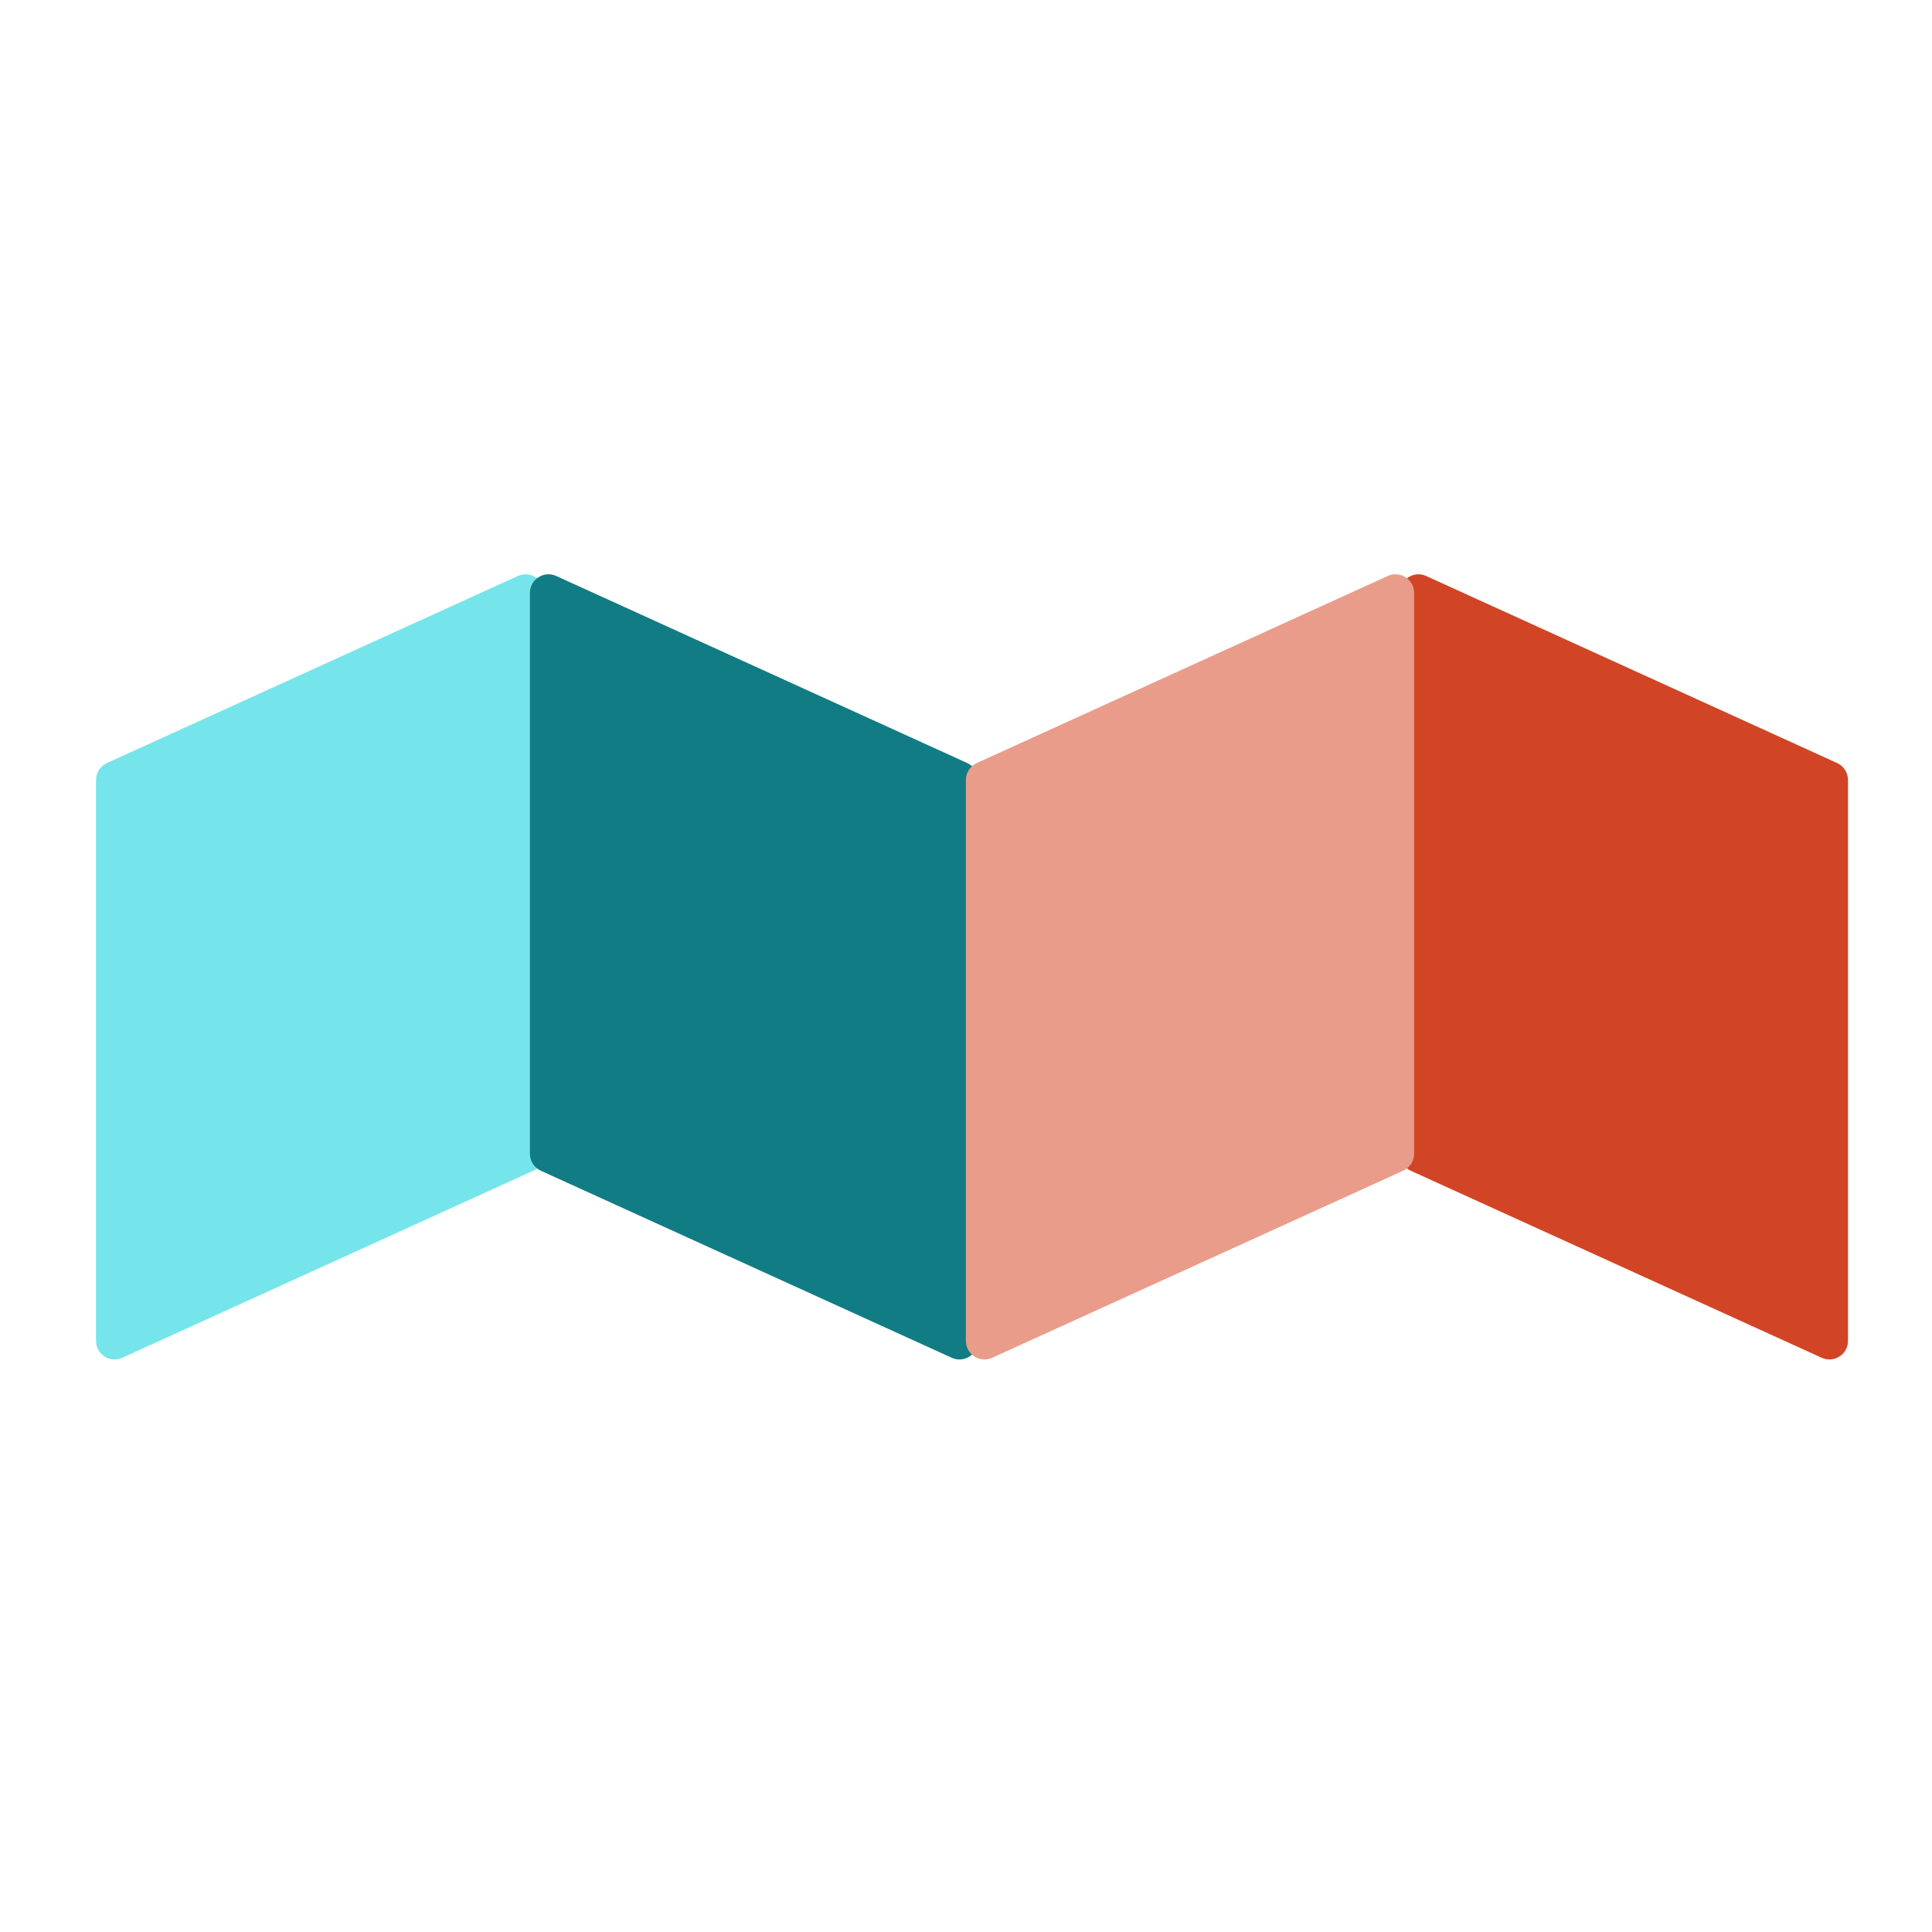
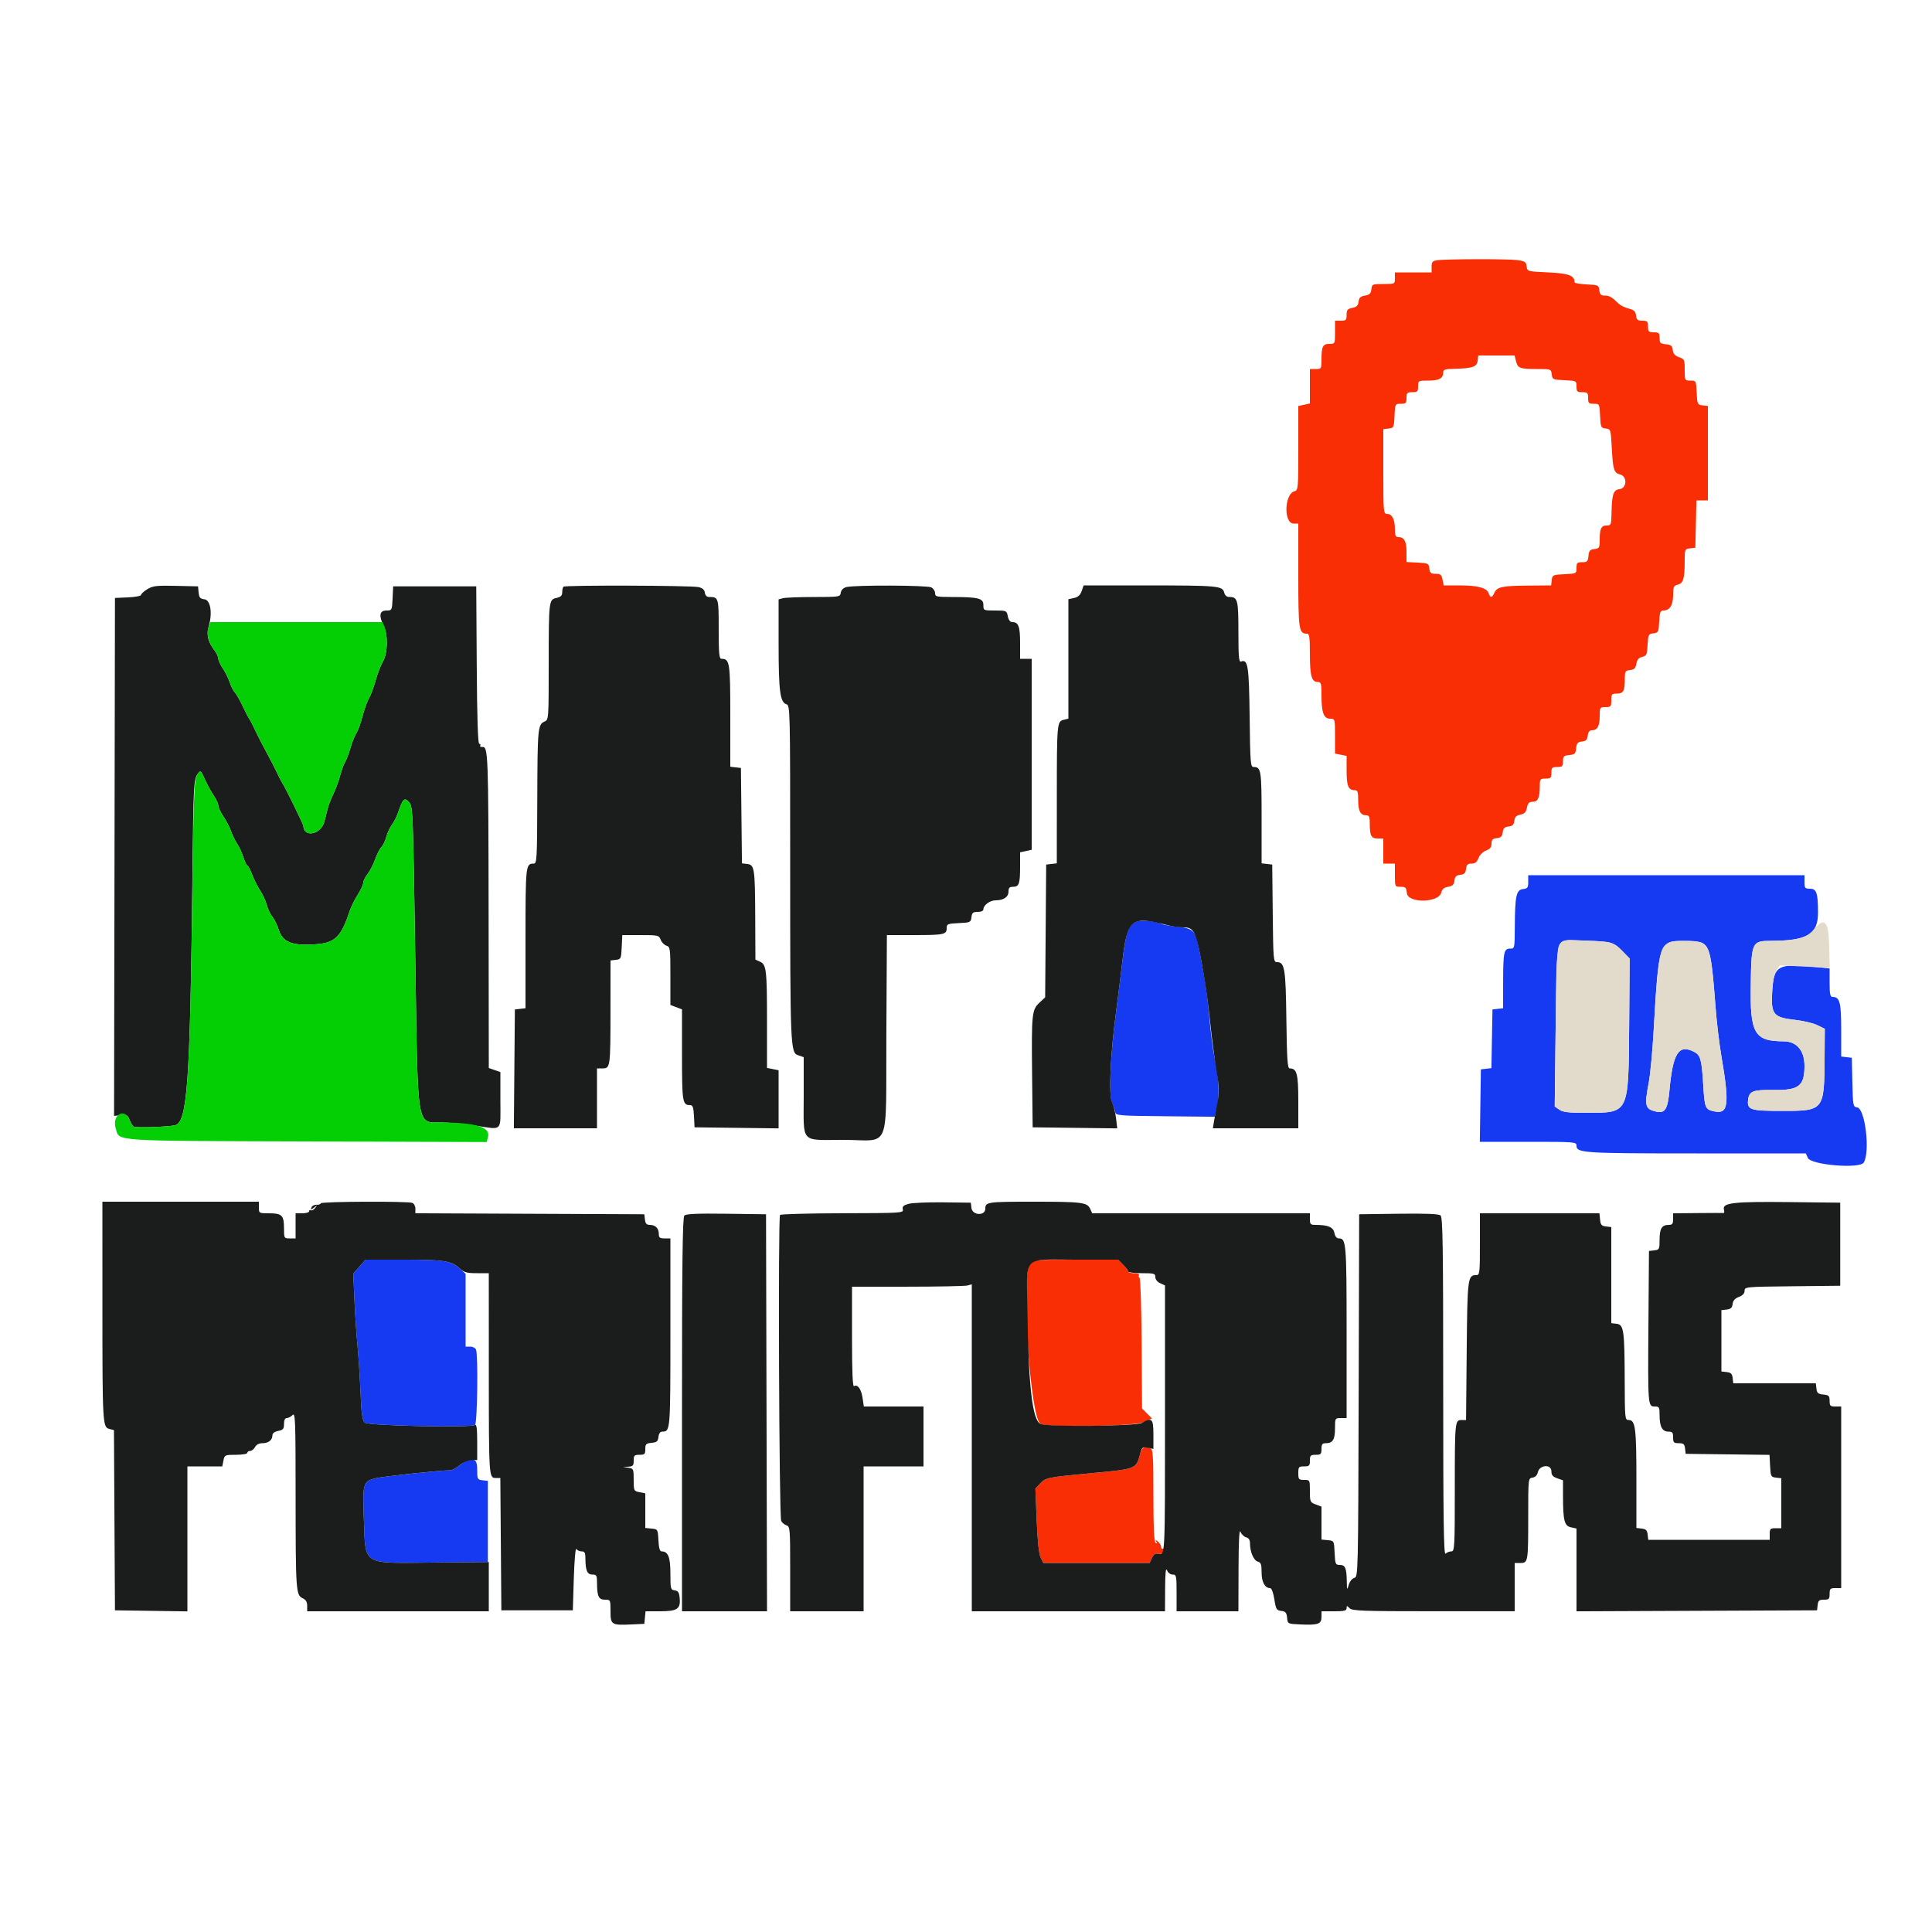
- <svg xmlns="http://www.w3.org/2000/svg" width="32" height="32" viewBox="0 0 32 32" fill="none">
-   <path d="M1.59 12.919C1.59 12.798 1.661 12.688 1.771 12.638L8.577 9.54C8.781 9.447 9.013 9.596 9.013 9.821V19.11C9.013 19.231 8.943 19.341 8.833 19.391L2.026 22.489C1.822 22.582 1.59 22.433 1.59 22.208V12.919Z" fill="#76E5EB" />
-   <path d="M8.777 19.11C8.777 19.231 8.848 19.341 8.958 19.391L15.764 22.489C15.968 22.582 16.2 22.433 16.2 22.208V12.919C16.2 12.798 16.13 12.688 16.02 12.638L9.213 9.54C9.009 9.447 8.777 9.596 8.777 9.821V19.11Z" fill="#117C83" />
-   <path d="M23.186 19.11C23.186 19.231 23.256 19.341 23.366 19.391L30.173 22.489C30.377 22.582 30.609 22.433 30.609 22.208V12.919C30.609 12.798 30.538 12.688 30.428 12.638L23.621 9.54C23.417 9.447 23.186 9.596 23.186 9.821V19.11Z" fill="#D14526" />
-   <path d="M15.998 12.919C15.998 12.798 16.069 12.688 16.179 12.638L22.986 9.54C23.19 9.447 23.422 9.596 23.422 9.821V19.11C23.422 19.231 23.351 19.341 23.241 19.391L16.434 22.489C16.23 22.582 15.998 22.433 15.998 22.208V12.919Z" fill="#EA9C8A" />
+ <svg xmlns="http://www.w3.org/2000/svg" id="svg" version="1.1" width="400" height="400" viewBox="0, 0, 400,400">
+   <g id="svgg">
+     <path id="path0" d="M297.500 53.887 C 296.588 54.025,296.400 54.254,296.400 55.227 L 296.400 56.400 292.600 56.400 L 288.800 56.400 288.800 57.600 C 288.800 58.799,288.797 58.800,286.427 58.800 C 284.136 58.800,284.049 58.838,283.927 59.898 C 283.826 60.766,283.549 61.039,282.600 61.200 C 281.666 61.359,281.373 61.637,281.278 62.456 C 281.185 63.260,280.877 63.565,279.978 63.744 C 278.986 63.943,278.800 64.171,278.800 65.190 C 278.800 66.268,278.669 66.400,277.600 66.400 L 276.400 66.400 276.400 68.800 C 276.400 71.180,276.390 71.200,275.243 71.200 C 273.875 71.200,273.600 71.741,273.600 74.433 C 273.600 76.352,273.571 76.400,272.400 76.400 L 271.200 76.400 271.200 79.968 L 271.200 83.536 270.000 83.800 L 268.800 84.064 268.800 92.785 C 268.800 101.153,268.768 101.515,268.005 101.715 C 265.889 102.268,265.741 108.400,267.843 108.400 L 268.800 108.400 268.800 119.171 C 268.800 130.472,268.911 131.200,270.629 131.200 C 271.088 131.200,271.200 132.030,271.200 135.426 C 271.200 139.930,271.555 141.200,272.814 141.200 C 273.520 141.200,273.600 141.483,273.600 143.974 C 273.600 147.552,274.063 148.800,275.390 148.800 C 276.395 148.800,276.400 148.817,276.400 152.410 L 276.400 156.020 277.600 156.260 L 278.800 156.500 278.800 159.570 C 278.800 162.739,279.159 163.600,280.480 163.600 C 281.083 163.600,281.200 163.945,281.200 165.720 C 281.200 167.937,281.671 168.800,282.880 168.800 C 283.465 168.800,283.600 169.132,283.600 170.567 C 283.600 173.052,283.897 173.600,285.243 173.600 L 286.400 173.600 286.400 176.200 L 286.400 178.800 287.600 178.800 L 288.800 178.800 288.800 181.200 C 288.800 183.588,288.806 183.600,289.975 183.600 C 291.008 183.600,291.164 183.757,291.275 184.900 C 291.482 187.049,297.893 186.947,298.403 184.786 C 298.569 184.085,298.976 183.743,299.818 183.599 C 300.740 183.441,301.027 183.160,301.124 182.322 C 301.220 181.493,301.493 181.220,302.324 181.124 C 303.162 181.027,303.428 180.757,303.527 179.900 C 303.627 179.024,303.859 178.800,304.661 178.800 C 305.402 178.800,305.783 178.498,306.098 177.664 C 306.347 177.005,307.005 176.347,307.664 176.098 C 308.498 175.783,308.800 175.402,308.800 174.661 C 308.800 173.859,309.024 173.627,309.900 173.527 C 310.757 173.428,311.027 173.162,311.124 172.324 C 311.220 171.493,311.493 171.220,312.324 171.124 C 313.149 171.029,313.428 170.754,313.522 169.946 C 313.614 169.153,313.924 168.835,314.768 168.666 C 315.626 168.495,315.949 168.153,316.136 167.221 C 316.327 166.265,316.589 166.000,317.343 166.000 C 318.419 166.000,318.786 165.166,318.795 162.700 C 318.800 161.301,318.881 161.200,320.000 161.200 C 321.067 161.200,321.200 161.067,321.200 160.000 C 321.200 158.933,321.333 158.800,322.400 158.800 C 323.461 158.800,323.600 158.664,323.600 157.625 C 323.600 156.592,323.757 156.436,324.900 156.325 C 326.037 156.216,326.215 156.040,326.324 154.924 C 326.425 153.875,326.638 153.627,327.524 153.524 C 328.362 153.427,328.628 153.157,328.727 152.300 C 328.810 151.572,329.087 151.200,329.547 151.200 C 330.704 151.200,331.200 150.336,331.200 148.320 C 331.200 146.453,331.233 146.400,332.400 146.400 C 333.505 146.400,333.600 146.289,333.600 145.000 C 333.600 143.723,333.701 143.600,334.757 143.600 C 336.100 143.600,336.400 143.051,336.400 140.594 C 336.400 138.993,336.488 138.843,337.498 138.727 C 338.362 138.627,338.639 138.348,338.799 137.418 C 338.944 136.570,339.284 136.169,340.001 136.001 C 340.901 135.790,341.012 135.544,341.119 133.508 C 341.231 131.386,341.304 131.242,342.319 131.125 C 343.337 131.007,343.407 130.867,343.520 128.700 C 343.621 126.759,343.757 126.400,344.391 126.400 C 345.696 126.400,346.400 125.283,346.400 123.215 C 346.400 121.518,346.514 121.258,347.352 121.048 C 348.505 120.758,348.787 119.835,348.795 116.327 C 348.800 113.709,348.823 113.650,349.900 113.527 L 351.000 113.400 351.112 108.500 L 351.225 103.600 352.412 103.600 L 353.600 103.600 353.600 93.827 L 353.600 84.053 352.500 83.927 C 351.446 83.805,351.395 83.696,351.281 81.300 C 351.163 78.825,351.150 78.800,349.981 78.800 C 348.815 78.800,348.800 78.772,348.800 76.579 C 348.800 74.481,348.735 74.336,347.624 73.948 C 346.777 73.653,346.412 73.238,346.324 72.469 C 346.222 71.587,345.973 71.378,344.900 71.275 C 343.757 71.164,343.600 71.008,343.600 69.975 C 343.600 68.936,343.461 68.800,342.400 68.800 C 341.333 68.800,341.200 68.667,341.200 67.600 C 341.200 66.539,341.064 66.400,340.027 66.400 C 339.051 66.400,338.832 66.219,338.727 65.323 C 338.626 64.469,338.310 64.172,337.200 63.888 C 336.430 63.690,335.494 63.230,335.119 62.864 C 333.715 61.494,333.207 61.200,332.243 61.200 C 331.460 61.200,331.227 60.970,331.127 60.100 C 331.005 59.046,330.896 58.995,328.500 58.881 C 327.125 58.815,326.000 58.625,326.000 58.457 C 326.000 57.045,324.811 56.598,320.532 56.400 C 316.214 56.201,316.200 56.197,316.078 55.151 C 315.972 54.234,315.727 54.071,314.123 53.851 C 312.159 53.582,299.330 53.609,297.500 53.887 M313.854 74.700 C 314.231 76.240,314.598 76.387,318.073 76.394 C 321.127 76.400,321.148 76.407,321.273 77.500 C 321.395 78.554,321.504 78.605,323.900 78.719 C 326.375 78.837,326.400 78.850,326.400 80.019 C 326.400 81.065,326.538 81.200,327.600 81.200 C 328.667 81.200,328.800 81.333,328.800 82.400 C 328.800 83.462,328.935 83.600,329.981 83.600 C 331.150 83.600,331.163 83.625,331.281 86.100 C 331.394 88.464,331.457 88.607,332.448 88.722 C 333.481 88.841,333.498 88.896,333.700 92.722 C 333.940 97.245,334.154 97.923,335.444 98.247 C 336.952 98.625,336.836 101.097,335.302 101.273 C 334.024 101.421,333.722 102.336,333.647 106.300 C 333.603 108.657,333.545 108.800,332.643 108.800 C 331.512 108.800,331.200 109.450,331.200 111.806 C 331.200 113.408,331.112 113.557,330.100 113.673 C 329.183 113.779,328.979 114.017,328.875 115.100 C 328.764 116.243,328.608 116.400,327.575 116.400 C 326.540 116.400,326.400 116.541,326.400 117.581 C 326.400 118.750,326.375 118.763,323.900 118.881 C 321.504 118.995,321.395 119.046,321.273 120.100 L 321.147 121.200 316.473 121.240 C 311.015 121.286,309.941 121.510,309.405 122.713 C 308.920 123.803,308.531 123.842,308.211 122.833 C 307.858 121.722,305.934 121.200,302.190 121.200 L 298.900 121.200 298.660 120.000 C 298.458 118.991,298.231 118.800,297.237 118.800 C 296.243 118.800,296.033 118.624,295.927 117.700 C 295.807 116.659,295.677 116.594,293.500 116.480 L 291.200 116.360 291.200 114.260 C 291.200 112.061,290.727 111.200,289.520 111.200 C 288.945 111.200,288.800 110.873,288.800 109.574 C 288.800 107.554,288.213 106.400,287.186 106.400 C 286.429 106.400,286.400 106.081,286.400 97.627 L 286.400 88.853 287.500 88.727 C 288.554 88.605,288.605 88.496,288.719 86.100 C 288.837 83.625,288.850 83.600,290.019 83.600 C 291.065 83.600,291.200 83.462,291.200 82.400 C 291.200 81.333,291.333 81.200,292.400 81.200 C 293.467 81.200,293.600 81.067,293.600 80.000 C 293.600 78.818,293.631 78.800,295.720 78.800 C 297.937 78.800,298.800 78.329,298.800 77.120 C 298.800 76.516,299.169 76.392,301.100 76.353 C 304.863 76.275,305.781 75.961,305.927 74.698 L 306.053 73.600 309.819 73.600 L 313.585 73.600 313.854 74.700 M213.196 261.700 C 211.327 264.521,213.342 294.018,215.459 294.822 C 217.507 295.601,234.916 295.288,236.813 294.439 L 238.514 293.677 237.481 292.645 L 236.449 291.612 236.365 278.193 C 236.319 270.812,236.125 264.677,235.934 264.559 C 235.743 264.441,235.691 264.177,235.817 263.972 C 235.944 263.768,235.497 263.600,234.824 263.600 C 234.151 263.600,233.600 263.445,233.600 263.255 C 233.600 263.065,233.125 262.435,232.545 261.855 L 231.491 260.800 222.642 260.800 C 213.908 260.800,213.785 260.812,213.196 261.700 M236.005 301.182 C 235.208 304.143,235.246 304.128,226.000 305.000 C 216.801 305.867,216.502 305.927,215.364 307.138 L 214.367 308.200 214.636 314.800 C 214.814 319.165,215.094 321.773,215.463 322.500 L 216.021 323.600 227.019 323.600 L 238.017 323.600 238.487 322.568 C 238.835 321.805,239.189 321.581,239.848 321.707 C 240.468 321.826,240.798 321.652,240.932 321.138 C 241.038 320.732,240.962 320.500,240.763 320.623 C 240.563 320.746,240.400 320.589,240.400 320.273 C 240.400 319.957,240.095 319.451,239.723 319.149 C 239.147 318.681,239.097 318.683,239.385 319.162 C 239.615 319.543,239.575 319.632,239.262 319.438 C 238.934 319.235,238.800 316.394,238.800 309.619 C 238.800 301.295,238.720 300.055,238.167 299.843 C 236.883 299.350,236.421 299.636,236.005 301.182 " stroke="none" fill="#f92e04" fill-rule="evenodd" />
+     <path id="path1" d="M316.400 182.573 C 316.400 183.773,316.261 183.963,315.305 184.073 C 313.930 184.232,313.656 185.510,313.623 191.900 C 313.600 196.368,313.593 196.400,312.647 196.400 C 311.363 196.400,311.212 197.142,311.205 203.473 L 311.200 208.747 310.100 208.873 L 309.000 209.000 308.890 215.074 L 308.779 221.149 307.690 221.274 L 306.600 221.400 306.491 228.900 L 306.382 236.400 316.391 236.400 C 326.174 236.400,326.400 236.418,326.400 237.210 C 326.400 238.711,327.784 238.800,351.162 238.800 L 373.872 238.800 374.301 239.743 C 374.964 241.198,385.034 242.032,385.864 240.700 C 387.230 238.509,386.164 229.509,384.511 229.274 C 383.654 229.152,383.620 228.971,383.512 224.074 L 383.400 219.000 382.300 218.873 L 381.200 218.747 381.200 213.202 C 381.200 207.471,380.912 206.400,379.371 206.400 C 378.928 206.400,378.800 205.741,378.800 203.457 L 378.800 200.514 376.341 200.257 C 367.980 199.383,367.221 199.806,366.905 205.507 C 366.654 210.036,367.182 210.657,371.709 211.165 C 373.375 211.352,375.428 211.841,376.269 212.252 L 377.800 213.000 377.761 219.012 C 377.690 229.932,377.636 230.000,368.994 230.000 C 362.316 230.000,361.679 229.788,361.934 227.644 C 362.139 225.918,362.983 225.600,367.175 225.667 C 372.448 225.752,373.600 224.857,373.600 220.675 C 373.600 217.515,371.975 215.602,369.283 215.591 C 363.195 215.568,362.303 214.011,362.476 203.719 C 362.622 194.990,362.710 194.806,366.744 194.792 C 374.196 194.765,376.400 193.435,376.400 188.965 C 376.400 184.913,376.097 184.000,374.750 184.000 C 373.702 184.000,373.600 183.875,373.600 182.600 L 373.600 181.200 345.000 181.200 L 316.400 181.200 316.400 182.573 M235.323 190.815 C 233.623 191.478,233.070 193.034,232.358 199.153 C 231.984 202.369,231.398 207.070,231.056 209.600 C 229.936 217.873,229.517 226.695,230.174 228.142 C 230.488 228.834,230.805 229.760,230.878 230.200 C 231.006 230.972,231.363 231.004,241.276 231.107 L 251.541 231.213 252.014 228.931 C 252.524 226.477,252.328 223.103,251.426 218.794 C 251.127 217.363,250.665 213.763,250.400 210.796 C 250.135 207.828,249.650 203.960,249.322 202.200 C 248.994 200.440,248.499 197.784,248.222 196.297 C 247.556 192.723,247.005 192.172,243.792 191.872 C 242.369 191.739,240.888 191.469,240.502 191.271 C 239.409 190.711,236.295 190.437,235.323 190.815 M332.633 195.021 C 333.861 195.178,334.654 195.627,335.833 196.838 L 337.400 198.447 337.301 212.276 C 337.169 230.646,337.295 230.383,328.589 230.394 C 324.757 230.399,323.586 230.266,322.835 229.740 L 321.892 229.079 322.080 212.770 C 322.307 193.061,321.880 194.554,327.244 194.707 C 329.310 194.766,331.735 194.907,332.633 195.021 M352.417 195.209 C 354.024 196.069,354.354 197.675,355.208 208.781 C 355.436 211.740,355.963 216.150,356.380 218.581 C 358.086 228.535,357.849 230.654,355.085 230.131 C 353.077 229.750,352.938 229.461,352.671 225.101 C 352.317 219.315,352.097 218.471,350.766 217.783 C 347.552 216.121,346.359 217.978,345.641 225.765 C 345.277 229.707,344.714 230.584,342.835 230.136 C 340.584 229.600,340.440 228.998,341.371 224.040 C 341.685 222.368,342.140 217.490,342.381 213.200 C 343.403 195.060,343.492 194.800,348.685 194.800 C 350.317 194.800,351.997 194.984,352.417 195.209 M74.412 262.248 L 73.141 263.695 73.384 269.148 C 73.518 272.146,73.796 276.310,74.003 278.400 C 74.210 280.490,74.492 284.844,74.630 288.074 C 74.832 292.813,75.009 294.065,75.543 294.548 C 76.252 295.190,97.365 295.640,98.345 295.034 C 98.830 294.734,99.021 280.642,98.557 279.433 C 98.424 279.085,97.884 278.800,97.357 278.800 L 96.400 278.800 96.400 271.275 L 96.400 263.750 95.300 262.729 C 93.477 261.038,92.031 260.800,83.582 260.800 L 75.683 260.800 74.412 262.248 M97.000 302.322 C 96.560 302.419,95.691 302.925,95.069 303.449 C 94.447 303.972,93.640 304.400,93.275 304.400 C 91.228 304.400,79.136 305.695,77.684 306.070 C 75.166 306.720,75.042 307.174,75.338 314.686 C 75.714 324.229,74.765 323.650,89.800 323.507 L 101.000 323.400 101.000 315.000 L 101.000 306.600 99.900 306.473 C 98.869 306.355,98.800 306.225,98.800 304.416 C 98.800 302.408,98.453 302.005,97.000 302.322 " stroke="none" fill="#163af1" fill-rule="evenodd" />
+     <path id="path2" d="M30.500 121.989 C 29.785 122.428,29.200 122.963,29.200 123.176 C 29.200 123.389,27.985 123.617,26.500 123.682 L 23.800 123.800 23.707 177.419 L 23.614 231.038 25.001 230.876 C 26.221 230.733,26.439 230.850,26.819 231.849 C 27.056 232.473,27.452 233.109,27.699 233.261 C 28.135 233.531,34.592 233.319,36.200 232.983 C 38.788 232.441,39.362 224.330,39.837 181.600 C 40.053 162.214,40.098 161.361,40.979 160.169 C 41.514 159.446,41.598 159.514,42.405 161.328 C 42.876 162.389,43.698 163.899,44.231 164.684 C 44.764 165.469,45.200 166.421,45.200 166.800 C 45.200 167.179,45.673 168.185,46.250 169.036 C 46.828 169.887,47.544 171.274,47.842 172.118 C 48.139 172.962,48.713 174.136,49.117 174.726 C 49.521 175.317,50.093 176.565,50.389 177.500 C 50.686 178.435,51.055 179.200,51.210 179.200 C 51.365 179.200,51.814 180.055,52.209 181.100 C 52.604 182.145,53.352 183.630,53.872 184.400 C 54.392 185.170,55.010 186.520,55.244 187.400 C 55.479 188.280,55.993 189.360,56.386 189.800 C 56.778 190.240,57.398 191.518,57.762 192.639 C 58.569 195.127,60.677 195.894,65.575 195.483 C 69.418 195.161,70.644 193.922,72.408 188.576 C 72.684 187.739,73.425 186.242,74.055 185.249 C 74.685 184.256,75.200 183.143,75.200 182.776 C 75.200 182.408,75.603 181.595,76.096 180.969 C 76.588 180.343,77.295 178.969,77.665 177.917 C 78.036 176.865,78.618 175.725,78.959 175.384 C 79.300 175.043,79.764 174.076,79.991 173.234 C 80.217 172.393,80.736 171.276,81.144 170.752 C 81.552 170.228,82.131 169.080,82.430 168.200 C 83.368 165.439,83.744 165.054,84.590 165.989 C 85.511 167.007,85.489 166.468,86.007 200.200 C 86.529 234.153,86.229 232.362,91.400 232.390 C 92.940 232.398,95.984 232.674,98.165 233.002 C 104.227 233.916,103.600 234.518,103.600 227.779 L 103.600 221.958 102.400 221.540 L 101.200 221.122 101.160 188.861 C 101.120 156.086,101.062 154.558,99.877 154.655 C 99.509 154.685,99.307 154.550,99.428 154.355 C 99.549 154.160,99.459 154.000,99.228 154.000 C 98.945 154.000,98.775 148.729,98.704 137.700 L 98.600 121.400 90.000 121.400 L 81.400 121.400 81.281 123.900 C 81.163 126.375,81.150 126.400,79.981 126.400 C 78.586 126.400,78.396 127.467,79.422 129.525 C 80.364 131.412,80.292 135.239,79.283 136.948 C 78.828 137.721,78.146 139.489,77.769 140.877 C 77.392 142.265,76.768 143.940,76.382 144.600 C 75.996 145.260,75.396 146.926,75.048 148.302 C 74.700 149.679,74.141 151.223,73.806 151.734 C 73.471 152.245,72.913 153.639,72.565 154.832 C 72.217 156.024,71.709 157.360,71.436 157.800 C 71.163 158.240,70.703 159.500,70.413 160.600 C 70.124 161.700,69.493 163.410,69.011 164.400 C 68.529 165.390,68.005 166.740,67.846 167.400 C 67.686 168.060,67.375 169.289,67.154 170.130 C 66.464 172.763,62.896 173.497,62.813 171.023 C 62.800 170.636,59.087 163.070,58.385 162.000 C 58.169 161.670,57.705 160.770,57.356 160.000 C 57.006 159.230,56.032 157.340,55.190 155.800 C 54.348 154.260,53.286 152.190,52.830 151.200 C 52.374 150.210,51.816 149.130,51.591 148.800 C 51.365 148.470,50.729 147.236,50.177 146.058 C 49.625 144.880,48.923 143.666,48.619 143.361 C 48.314 143.057,47.843 142.131,47.573 141.304 C 47.302 140.477,46.658 139.173,46.141 138.407 C 45.623 137.641,45.200 136.720,45.200 136.361 C 45.200 136.002,44.873 135.279,44.473 134.754 C 43.078 132.924,42.699 131.431,43.200 129.745 C 44.024 126.972,43.599 124.223,42.324 124.076 C 41.438 123.973,41.225 123.725,41.124 122.676 L 41.000 121.400 36.400 121.295 C 32.387 121.203,31.634 121.291,30.500 121.989 M116.667 121.467 C 116.520 121.613,116.400 122.139,116.400 122.635 C 116.400 123.304,116.102 123.602,115.241 123.791 C 113.629 124.145,113.612 124.289,113.605 137.405 C 113.600 149.002,113.599 149.011,112.713 149.405 C 111.358 150.009,111.283 150.818,111.240 165.300 C 111.202 178.019,111.158 178.800,110.480 178.800 C 108.842 178.800,108.800 179.183,108.800 194.253 L 108.800 208.747 107.700 208.873 L 106.600 209.000 106.494 221.300 L 106.388 233.600 114.994 233.600 L 123.600 233.600 123.600 227.400 L 123.600 221.200 124.753 221.200 C 126.355 221.200,126.388 220.956,126.395 209.127 L 126.400 198.853 127.500 198.727 C 128.554 198.605,128.605 198.496,128.719 196.100 L 128.838 193.600 132.629 193.600 C 136.269 193.600,136.434 193.639,136.787 194.566 C 136.989 195.097,137.524 195.649,137.977 195.793 C 138.760 196.041,138.800 196.349,138.800 202.062 L 138.800 208.069 140.000 208.522 L 141.200 208.975 141.200 218.408 C 141.200 228.160,141.302 228.800,142.860 228.800 C 143.432 228.800,143.582 229.222,143.680 231.100 L 143.800 233.400 152.500 233.508 L 161.200 233.616 161.200 227.598 L 161.200 221.580 160.000 221.340 L 158.800 221.100 158.800 211.600 C 158.800 200.784,158.675 199.708,157.343 199.101 L 156.400 198.672 156.360 189.836 C 156.314 179.723,156.212 179.052,154.691 178.874 L 153.614 178.748 153.507 168.874 L 153.400 159.000 152.300 158.873 L 151.200 158.747 151.200 148.202 C 151.200 137.144,151.085 136.400,149.371 136.400 C 148.901 136.400,148.800 135.312,148.800 130.243 C 148.800 123.700,148.770 123.600,146.795 123.600 C 146.334 123.600,146.008 123.263,145.928 122.703 C 145.838 122.074,145.440 121.729,144.600 121.550 C 142.985 121.206,117.004 121.129,116.667 121.467 M175.200 121.556 C 174.586 121.726,174.151 122.174,174.072 122.716 C 173.948 123.578,173.810 123.600,168.472 123.605 C 165.462 123.608,162.595 123.719,162.100 123.852 L 161.200 124.093 161.202 133.347 C 161.205 143.078,161.503 145.388,162.812 145.804 C 163.587 146.050,163.600 146.579,163.600 178.967 C 163.600 217.060,163.636 217.915,165.262 218.482 L 166.400 218.878 166.400 226.959 C 166.400 236.917,165.568 236.000,174.604 236.000 C 184.577 236.000,183.378 238.929,183.511 214.232 L 183.621 193.600 189.178 193.600 C 195.459 193.600,196.000 193.487,196.000 192.176 C 196.000 191.305,196.178 191.230,198.500 191.119 C 200.896 191.005,201.005 190.954,201.127 189.900 C 201.233 188.979,201.444 188.800,202.427 188.800 C 203.143 188.800,203.600 188.590,203.600 188.262 C 203.600 187.398,204.971 186.400,206.158 186.400 C 207.789 186.400,208.800 185.706,208.800 184.586 C 208.800 183.813,209.006 183.600,209.757 183.600 C 210.987 183.600,211.200 182.980,211.200 179.399 L 211.200 176.464 212.400 176.200 L 213.600 175.936 213.600 156.168 L 213.600 136.400 212.400 136.400 L 211.200 136.400 211.200 133.080 C 211.200 129.688,210.862 128.800,209.570 128.800 C 209.146 128.800,208.812 128.360,208.660 127.600 C 208.425 126.426,208.368 126.400,206.010 126.400 C 203.623 126.400,203.600 126.389,203.600 125.252 C 203.600 123.869,202.583 123.611,197.100 123.604 C 193.889 123.600,193.600 123.535,193.600 122.814 C 193.600 122.382,193.252 121.842,192.826 121.614 C 191.964 121.153,176.839 121.103,175.200 121.556 M223.949 122.375 C 223.662 123.198,223.189 123.627,222.370 123.807 L 221.200 124.064 221.200 136.424 L 221.200 148.785 220.238 149.026 C 218.839 149.377,218.811 149.687,218.805 164.873 L 218.800 178.747 217.700 178.873 L 216.600 179.000 216.495 192.744 L 216.389 206.489 215.226 207.576 C 213.633 209.064,213.552 209.846,213.684 222.400 L 213.800 233.400 222.556 233.508 L 231.312 233.616 231.061 231.479 C 230.923 230.304,230.538 228.797,230.205 228.130 C 229.511 226.739,229.909 218.075,231.056 209.600 C 231.398 207.070,231.984 202.369,232.358 199.153 C 233.402 190.179,234.168 189.563,241.800 191.562 C 242.680 191.792,244.047 191.985,244.838 191.990 C 247.396 192.007,247.636 192.572,249.358 202.600 C 249.697 204.580,250.241 208.720,250.565 211.800 C 250.890 214.880,251.466 219.279,251.846 221.576 C 252.439 225.161,252.465 226.123,252.031 228.376 C 251.753 229.819,251.433 231.585,251.319 232.300 L 251.112 233.600 259.956 233.600 L 268.800 233.600 268.800 228.029 C 268.800 222.296,268.511 221.200,267.002 221.200 C 266.565 221.200,266.436 219.258,266.330 211.100 C 266.193 200.495,265.983 199.200,264.393 199.200 C 263.644 199.200,263.610 198.806,263.507 189.100 L 263.400 179.000 262.300 178.873 L 261.200 178.747 261.200 169.253 C 261.200 159.442,261.098 158.800,259.545 158.800 C 258.905 158.800,258.839 157.967,258.725 148.461 C 258.596 137.826,258.377 136.416,256.936 136.969 C 256.502 137.136,256.400 135.975,256.400 130.867 C 256.400 124.221,256.243 123.600,254.563 123.600 C 253.975 123.600,253.609 123.289,253.449 122.653 C 253.110 121.301,252.089 121.209,237.279 121.204 L 224.358 121.200 223.949 122.375 M21.204 270.700 C 21.209 294.838,21.247 295.496,22.649 295.848 L 23.592 296.085 23.696 314.742 L 23.800 333.400 31.300 333.509 L 38.800 333.618 38.800 318.609 L 38.800 303.600 42.410 303.600 L 46.020 303.600 46.260 302.400 C 46.494 301.230,46.559 301.200,48.850 301.200 C 50.150 301.200,51.200 301.021,51.200 300.800 C 51.200 300.580,51.464 300.400,51.786 300.400 C 52.108 300.400,52.565 300.040,52.800 299.600 C 53.070 299.096,53.638 298.800,54.334 298.800 C 55.587 298.800,56.400 298.158,56.400 297.170 C 56.400 296.746,56.840 296.412,57.600 296.260 C 58.616 296.057,58.800 295.834,58.800 294.810 C 58.800 294.028,59.002 293.600,59.371 293.600 C 59.686 293.600,60.226 293.317,60.571 292.971 C 61.143 292.400,61.200 293.936,61.204 309.871 C 61.209 329.331,61.274 330.269,62.658 330.899 C 63.325 331.203,63.600 331.660,63.600 332.464 L 63.600 333.600 82.400 333.600 L 101.200 333.600 101.200 328.500 L 101.201 323.400 89.913 323.512 C 74.758 323.663,75.715 324.243,75.338 314.686 C 75.042 307.174,75.166 306.720,77.684 306.070 C 79.136 305.695,91.228 304.400,93.275 304.400 C 93.640 304.400,94.488 303.938,95.158 303.374 C 95.839 302.801,96.914 302.332,97.589 302.313 L 98.800 302.278 98.800 298.516 C 98.800 295.806,98.673 294.831,98.345 295.034 C 97.365 295.640,76.252 295.190,75.543 294.548 C 75.009 294.065,74.832 292.813,74.630 288.074 C 74.492 284.844,74.210 280.490,74.003 278.400 C 73.796 276.310,73.518 272.146,73.384 269.148 L 73.141 263.695 74.412 262.248 L 75.683 260.800 83.582 260.800 C 91.950 260.800,93.481 261.044,95.222 262.654 C 96.067 263.437,96.671 263.600,98.722 263.600 L 101.200 263.600 101.205 283.900 C 101.211 305.896,101.218 306.000,102.641 306.000 L 103.589 306.000 103.695 319.700 L 103.800 333.400 111.200 333.400 L 118.600 333.400 118.800 326.800 C 118.910 323.170,119.146 320.425,119.324 320.700 C 119.502 320.975,119.997 321.200,120.424 321.200 C 121.053 321.200,121.201 321.484,121.205 322.700 C 121.214 325.158,121.582 326.000,122.647 326.000 C 123.501 326.000,123.601 326.177,123.605 327.700 C 123.614 330.506,123.940 331.200,125.247 331.200 C 126.389 331.200,126.400 331.222,126.400 333.592 C 126.400 336.398,126.596 336.519,130.812 336.321 L 133.400 336.200 133.525 334.900 L 133.651 333.600 136.549 333.600 C 140.174 333.600,140.905 333.143,140.729 330.984 C 140.624 329.694,140.433 329.376,139.700 329.272 C 138.849 329.151,138.800 328.964,138.800 325.801 C 138.800 322.393,138.331 321.200,136.991 321.200 C 136.601 321.200,136.405 320.530,136.320 318.900 C 136.201 316.626,136.185 316.599,134.900 316.475 L 133.600 316.349 133.600 312.765 L 133.600 309.180 132.400 308.940 C 131.232 308.706,131.200 308.638,131.200 306.377 C 131.200 304.149,131.155 304.046,130.100 303.887 L 129.000 303.720 130.100 303.660 C 131.042 303.609,131.200 303.428,131.200 302.400 C 131.200 301.333,131.333 301.200,132.400 301.200 C 133.461 301.200,133.600 301.064,133.600 300.025 C 133.600 298.992,133.757 298.836,134.900 298.725 C 135.983 298.621,136.221 298.417,136.327 297.500 C 136.410 296.772,136.687 296.400,137.147 296.400 C 138.784 296.400,138.800 296.206,138.800 275.920 L 138.800 256.400 137.600 256.400 C 136.614 256.400,136.400 256.236,136.400 255.480 C 136.400 254.316,135.694 253.600,134.547 253.600 C 133.869 253.600,133.623 253.334,133.527 252.500 L 133.400 251.400 109.700 251.297 L 86.000 251.194 86.000 250.240 C 86.000 249.715,85.715 249.176,85.367 249.043 C 84.396 248.670,66.400 248.755,66.400 249.132 C 66.400 249.314,66.013 249.449,65.540 249.432 C 65.068 249.414,64.588 249.670,64.475 250.000 C 64.293 250.533,64.355 250.533,65.035 250.000 C 65.741 249.446,65.758 249.453,65.255 250.096 C 64.955 250.478,64.550 250.693,64.355 250.572 C 64.160 250.451,64.000 250.543,64.000 250.776 C 64.000 251.009,63.370 251.200,62.600 251.200 L 61.200 251.200 61.200 253.800 L 61.200 256.400 60.000 256.400 C 58.818 256.400,58.800 256.369,58.800 254.280 C 58.800 251.630,58.370 251.200,55.720 251.200 C 53.631 251.200,53.600 251.182,53.600 250.000 L 53.600 248.800 37.400 248.800 L 21.200 248.800 21.204 270.700 M188.059 249.253 C 187.021 249.556,186.763 249.815,186.916 250.401 C 187.107 251.131,186.669 251.159,174.467 251.189 C 167.511 251.206,161.675 251.365,161.498 251.542 C 161.070 251.970,161.304 314.005,161.737 314.885 C 161.922 315.261,162.417 315.679,162.837 315.812 C 163.557 316.040,163.600 316.547,163.600 324.827 L 163.600 333.600 171.200 333.600 L 178.800 333.600 178.800 318.600 L 178.800 303.600 185.000 303.600 L 191.200 303.600 191.200 297.400 L 191.200 291.200 185.025 291.200 L 178.849 291.200 178.581 289.413 C 178.305 287.572,177.551 286.536,176.818 286.989 C 176.532 287.166,176.400 283.962,176.400 276.824 L 176.400 266.400 187.900 266.395 C 194.225 266.392,199.805 266.281,200.300 266.148 L 201.200 265.907 201.200 299.753 L 201.200 333.600 221.200 333.600 L 241.200 333.600 241.225 328.900 C 241.243 325.679,241.365 324.483,241.612 325.100 C 241.821 325.619,242.318 326.000,242.787 326.000 C 243.547 326.000,243.600 326.247,243.600 329.800 L 243.600 333.600 250.000 333.600 L 256.400 333.600 256.425 324.900 C 256.442 319.052,256.574 316.507,256.826 317.138 C 257.033 317.653,257.562 318.169,258.001 318.284 C 258.554 318.429,258.800 318.830,258.800 319.587 C 258.800 321.311,259.579 323.101,260.425 323.322 C 261.062 323.489,261.200 323.883,261.200 325.534 C 261.200 327.543,261.879 328.800,262.964 328.800 C 263.272 328.800,263.614 329.702,263.835 331.100 C 264.167 333.191,264.298 333.411,265.276 333.524 C 266.162 333.627,266.375 333.875,266.476 334.924 C 266.600 336.200,266.600 336.200,269.188 336.321 C 272.879 336.495,273.600 336.245,273.600 334.792 L 273.600 333.600 276.200 333.600 C 278.297 333.600,278.800 333.478,278.800 332.971 C 278.800 332.401,278.858 332.401,279.425 332.968 C 279.973 333.516,282.142 333.593,296.825 333.591 L 313.600 333.588 313.600 328.594 L 313.600 323.600 314.757 323.600 C 316.363 323.600,316.400 323.390,316.400 314.195 C 316.400 306.104,316.405 306.055,317.284 305.928 C 317.843 305.847,318.252 305.433,318.399 304.800 C 318.755 303.268,321.200 303.089,321.200 304.595 C 321.200 305.398,321.479 305.739,322.400 306.060 L 323.600 306.478 323.604 309.739 C 323.611 314.840,323.884 315.911,325.249 316.211 L 326.400 316.464 326.400 325.035 L 326.400 333.606 351.300 333.503 L 376.200 333.400 376.327 332.300 C 376.433 331.379,376.644 331.200,377.627 331.200 C 378.664 331.200,378.800 331.061,378.800 330.000 C 378.800 328.933,378.933 328.800,380.000 328.800 L 381.200 328.800 381.200 310.000 L 381.200 291.200 380.000 291.200 C 378.939 291.200,378.800 291.064,378.800 290.025 C 378.800 288.992,378.643 288.836,377.500 288.725 C 376.417 288.621,376.179 288.417,376.073 287.500 L 375.947 286.400 367.400 286.400 L 358.853 286.400 358.727 285.300 C 358.627 284.436,358.364 284.173,357.500 284.073 L 356.400 283.947 356.400 277.600 L 356.400 271.253 357.500 271.127 C 358.340 271.030,358.628 270.759,358.719 269.981 C 358.801 269.274,359.200 268.824,360.019 268.515 C 360.803 268.219,361.200 267.791,361.200 267.242 C 361.200 266.430,361.390 266.412,371.100 266.307 L 381.000 266.200 381.000 257.600 L 381.000 249.000 370.400 248.880 C 358.942 248.751,356.556 249.023,356.920 250.414 C 357.029 250.831,357.001 251.157,356.859 251.139 C 356.717 251.120,354.305 251.127,351.500 251.153 L 346.400 251.200 346.400 252.400 C 346.400 253.386,346.236 253.600,345.480 253.600 C 344.071 253.600,343.600 254.365,343.600 256.653 C 343.600 258.640,343.544 258.753,342.500 258.873 L 341.400 259.000 341.289 274.200 C 341.165 291.077,341.175 291.200,342.608 291.200 C 343.519 291.200,343.600 291.349,343.600 293.026 C 343.600 295.359,344.160 296.400,345.414 296.400 C 346.243 296.400,346.400 296.591,346.400 297.600 C 346.400 298.661,346.536 298.800,347.573 298.800 C 348.556 298.800,348.767 298.979,348.873 299.900 L 349.000 301.000 357.680 301.108 L 366.361 301.215 366.480 303.508 C 366.594 305.677,366.659 305.807,367.700 305.927 L 368.800 306.053 368.800 311.227 L 368.800 316.400 367.600 316.400 C 366.533 316.400,366.400 316.533,366.400 317.600 L 366.400 318.800 353.827 318.800 L 341.253 318.800 341.127 317.700 C 341.027 316.836,340.764 316.573,339.900 316.473 L 338.800 316.347 338.800 306.199 C 338.800 295.631,338.587 294.000,337.210 294.000 C 336.423 294.000,336.399 293.760,336.377 285.700 C 336.348 275.400,336.181 274.245,334.695 274.073 L 333.600 273.947 333.600 264.000 L 333.600 254.053 332.500 253.927 C 331.583 253.821,331.379 253.583,331.275 252.500 L 331.149 251.200 318.775 251.200 L 306.400 251.200 306.400 257.600 C 306.400 263.594,306.352 264.000,305.649 264.000 C 303.875 264.000,303.807 264.536,303.665 279.661 L 303.531 294.000 302.608 294.000 C 301.225 294.000,301.200 294.256,301.200 308.233 C 301.200 320.453,301.159 321.200,300.480 321.200 C 300.084 321.200,299.544 321.416,299.280 321.680 C 298.907 322.053,298.800 314.375,298.800 287.129 C 298.800 257.858,298.709 252.023,298.249 251.641 C 297.865 251.322,295.222 251.216,289.549 251.292 L 281.400 251.400 281.298 288.938 C 281.197 326.075,281.187 326.478,280.397 326.685 C 279.937 326.805,279.445 327.424,279.235 328.147 C 278.899 329.308,278.870 329.249,278.836 327.333 C 278.789 324.632,278.512 324.000,277.376 324.000 C 276.505 324.000,276.430 323.822,276.319 321.500 C 276.200 319.000,276.200 319.000,274.900 318.875 L 273.600 318.749 273.600 315.340 L 273.600 311.931 272.400 311.478 C 271.257 311.046,271.200 310.914,271.200 308.712 C 271.200 306.410,271.195 306.400,270.000 306.400 C 268.895 306.400,268.800 306.289,268.800 305.000 C 268.800 303.711,268.895 303.600,270.000 303.600 C 271.067 303.600,271.200 303.467,271.200 302.400 C 271.200 301.333,271.333 301.200,272.400 301.200 C 273.467 301.200,273.600 301.067,273.600 300.000 C 273.600 299.014,273.764 298.800,274.520 298.800 C 275.933 298.800,276.400 298.034,276.400 295.720 C 276.400 293.631,276.418 293.600,277.600 293.600 L 278.800 293.600 278.800 275.774 C 278.800 257.516,278.710 256.400,277.236 256.400 C 276.746 256.400,276.423 256.017,276.271 255.254 C 276.031 254.056,274.951 253.600,272.350 253.600 C 271.339 253.600,271.200 253.455,271.200 252.400 L 271.200 251.200 248.664 251.200 L 226.128 251.200 225.699 250.257 C 225.098 248.938,223.990 248.800,213.983 248.800 C 204.393 248.800,204.000 248.857,204.000 250.243 C 204.000 251.790,201.306 251.656,201.127 250.100 L 201.000 249.000 195.200 248.931 C 192.010 248.893,188.797 249.038,188.059 249.253 M141.688 251.672 C 141.310 252.050,141.200 261.378,141.200 292.880 L 141.200 333.600 150.002 333.600 L 158.804 333.600 158.702 292.500 L 158.600 251.400 150.388 251.292 C 144.337 251.213,142.047 251.313,141.688 251.672 M232.545 261.855 C 233.125 262.435,233.600 263.065,233.600 263.255 C 233.600 263.445,234.860 263.600,236.400 263.600 C 238.943 263.600,239.200 263.674,239.200 264.409 C 239.200 264.883,239.613 265.406,240.200 265.673 L 241.200 266.128 241.200 293.431 C 241.200 322.573,241.229 321.971,239.859 321.709 C 239.187 321.581,238.837 321.800,238.487 322.568 L 238.017 323.600 227.019 323.600 L 216.021 323.600 215.463 322.500 C 215.094 321.773,214.814 319.165,214.636 314.800 L 214.367 308.200 215.364 307.138 C 216.502 305.927,216.801 305.867,226.000 305.000 C 235.264 304.126,235.206 304.149,236.017 301.137 C 236.426 299.617,236.531 299.526,237.627 299.745 L 238.800 299.980 238.800 296.990 C 238.800 293.707,238.494 293.403,236.400 294.600 C 235.219 295.275,217.155 295.467,215.459 294.822 C 213.767 294.179,212.917 286.930,212.715 271.400 C 212.562 259.667,211.500 260.800,222.642 260.800 L 231.491 260.800 232.545 261.855 " stroke="none" fill="#1b1c1c" fill-rule="evenodd" />
+     <path id="path3" d="M43.154 129.900 C 42.669 131.151,43.205 133.147,44.457 134.754 C 44.866 135.279,45.200 136.002,45.200 136.361 C 45.200 136.720,45.623 137.641,46.141 138.407 C 46.658 139.173,47.302 140.477,47.573 141.304 C 47.843 142.131,48.314 143.057,48.619 143.361 C 48.923 143.666,49.625 144.880,50.177 146.058 C 50.729 147.236,51.365 148.470,51.591 148.800 C 51.816 149.130,52.374 150.210,52.830 151.200 C 53.286 152.190,54.348 154.260,55.190 155.800 C 56.032 157.340,57.006 159.230,57.356 160.000 C 57.705 160.770,58.169 161.670,58.385 162.000 C 59.087 163.070,62.800 170.636,62.813 171.023 C 62.896 173.497,66.464 172.763,67.154 170.130 C 67.375 169.289,67.686 168.060,67.846 167.400 C 68.005 166.740,68.529 165.390,69.011 164.400 C 69.493 163.410,70.124 161.700,70.413 160.600 C 70.703 159.500,71.163 158.240,71.436 157.800 C 71.709 157.360,72.217 156.024,72.565 154.832 C 72.913 153.639,73.471 152.245,73.806 151.734 C 74.141 151.223,74.700 149.679,75.048 148.302 C 75.396 146.926,75.996 145.260,76.382 144.600 C 76.768 143.940,77.392 142.265,77.769 140.877 C 78.146 139.489,78.828 137.721,79.283 136.948 C 80.198 135.398,80.375 131.838,79.634 129.889 L 79.220 128.800 61.400 128.800 L 43.580 128.800 43.154 129.900 M40.630 160.900 C 40.231 161.883,40.045 166.783,39.870 181.000 C 39.331 224.802,38.792 232.440,36.200 232.983 C 34.592 233.319,28.135 233.531,27.699 233.261 C 27.452 233.109,27.063 232.492,26.835 231.892 C 25.814 229.207,23.122 230.828,23.960 233.624 C 24.775 236.345,22.468 236.188,63.487 236.322 L 100.773 236.445 101.030 235.423 C 101.555 233.331,98.609 232.424,91.173 232.387 C 86.267 232.363,86.526 233.980,86.007 200.200 C 85.489 166.468,85.511 167.007,84.590 165.989 C 83.744 165.054,83.368 165.439,82.430 168.200 C 82.131 169.080,81.552 170.228,81.144 170.752 C 80.736 171.276,80.217 172.393,79.991 173.234 C 79.764 174.076,79.300 175.043,78.959 175.384 C 78.618 175.725,78.036 176.865,77.665 177.917 C 77.295 178.969,76.588 180.343,76.096 180.969 C 75.603 181.595,75.200 182.408,75.200 182.776 C 75.200 183.143,74.685 184.256,74.055 185.249 C 73.425 186.242,72.684 187.739,72.408 188.576 C 70.644 193.922,69.418 195.161,65.575 195.483 C 60.677 195.894,58.569 195.127,57.762 192.639 C 57.398 191.518,56.778 190.240,56.386 189.800 C 55.993 189.360,55.479 188.280,55.244 187.400 C 55.010 186.520,54.392 185.170,53.872 184.400 C 53.352 183.630,52.604 182.145,52.209 181.100 C 51.814 180.055,51.365 179.200,51.210 179.200 C 51.055 179.200,50.686 178.435,50.389 177.500 C 50.093 176.565,49.521 175.317,49.117 174.726 C 48.713 174.136,48.139 172.962,47.842 172.118 C 47.544 171.274,46.828 169.887,46.250 169.036 C 45.673 168.185,45.200 167.179,45.200 166.800 C 45.200 166.421,44.764 165.469,44.231 164.684 C 43.698 163.899,42.898 162.434,42.454 161.428 C 41.491 159.252,41.321 159.203,40.630 160.900 " stroke="none" fill="#04ce04" fill-rule="evenodd" />
+     <path id="path4" d="M375.385 192.606 C 374.094 194.179,371.741 194.774,366.744 194.792 C 362.710 194.806,362.622 194.990,362.476 203.719 C 362.303 214.011,363.195 215.568,369.283 215.591 C 371.975 215.602,373.600 217.515,373.600 220.675 C 373.600 224.857,372.448 225.752,367.175 225.667 C 362.983 225.600,362.139 225.918,361.934 227.644 C 361.679 229.788,362.316 230.000,368.994 230.000 C 377.636 230.000,377.690 229.932,377.761 219.012 L 377.800 213.000 376.269 212.252 C 375.428 211.841,373.375 211.352,371.709 211.165 C 367.182 210.657,366.654 210.036,366.905 205.507 C 367.037 203.122,367.320 201.676,367.798 200.948 L 368.496 199.881 373.661 200.128 L 378.826 200.375 378.713 195.888 C 378.579 190.555,377.744 189.732,375.385 192.606 M322.877 195.531 C 322.365 196.313,322.238 199.056,322.080 212.770 L 321.892 229.079 322.835 229.740 C 323.586 230.266,324.757 230.399,328.589 230.394 C 337.295 230.383,337.169 230.646,337.301 212.276 L 337.400 198.447 335.833 196.838 C 334.078 195.036,333.466 194.884,327.244 194.707 C 323.695 194.606,323.453 194.651,322.877 195.531 M344.721 195.723 C 343.554 196.805,343.124 200.019,342.381 213.200 C 342.140 217.490,341.685 222.368,341.371 224.040 C 340.440 228.998,340.584 229.600,342.835 230.136 C 344.714 230.584,345.277 229.707,345.641 225.765 C 346.359 217.978,347.552 216.121,350.766 217.783 C 352.097 218.471,352.317 219.315,352.671 225.101 C 352.938 229.461,353.077 229.750,355.085 230.131 C 357.849 230.654,358.086 228.535,356.380 218.581 C 355.963 216.150,355.436 211.740,355.208 208.781 C 354.138 194.860,354.110 194.800,348.685 194.800 C 346.139 194.800,345.575 194.931,344.721 195.723 " stroke="none" fill="#e2dbcc" fill-rule="evenodd" />
+   </g>
</svg>
